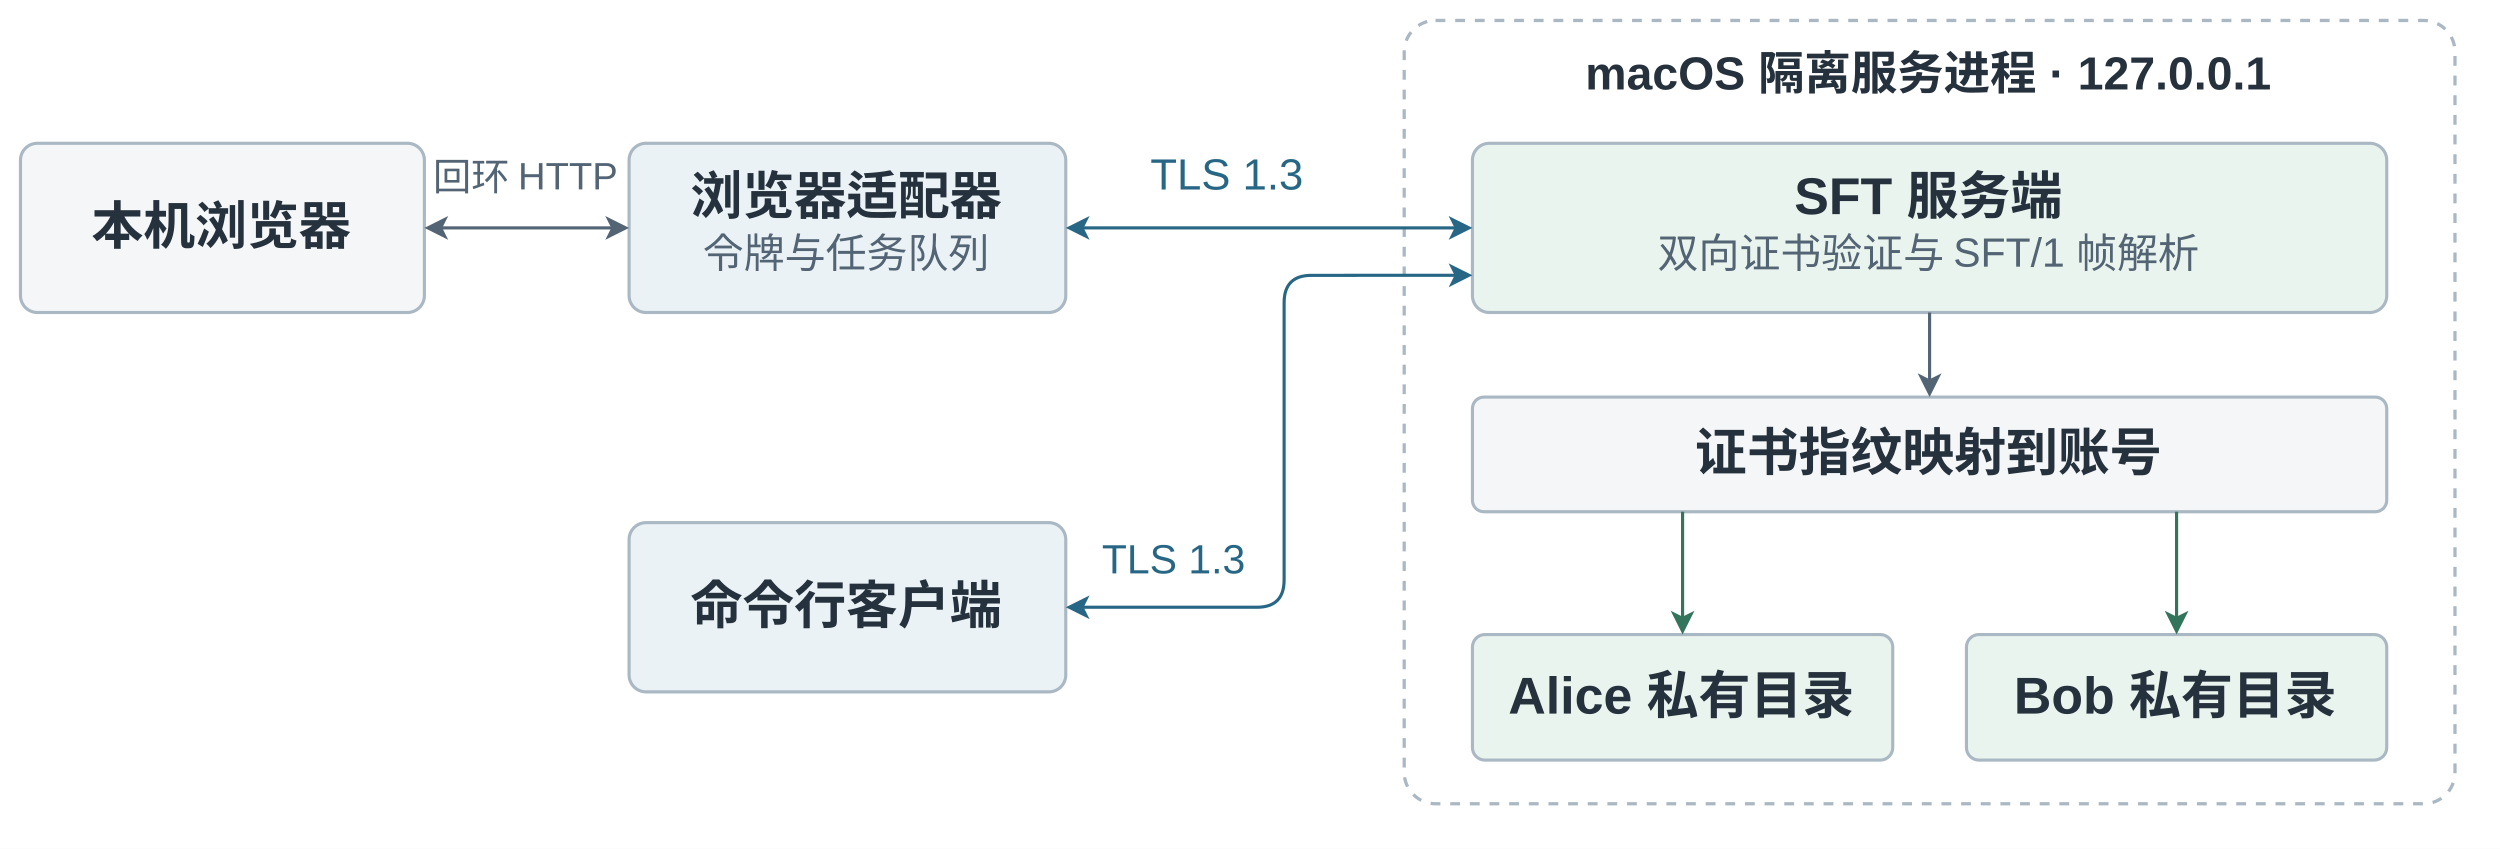
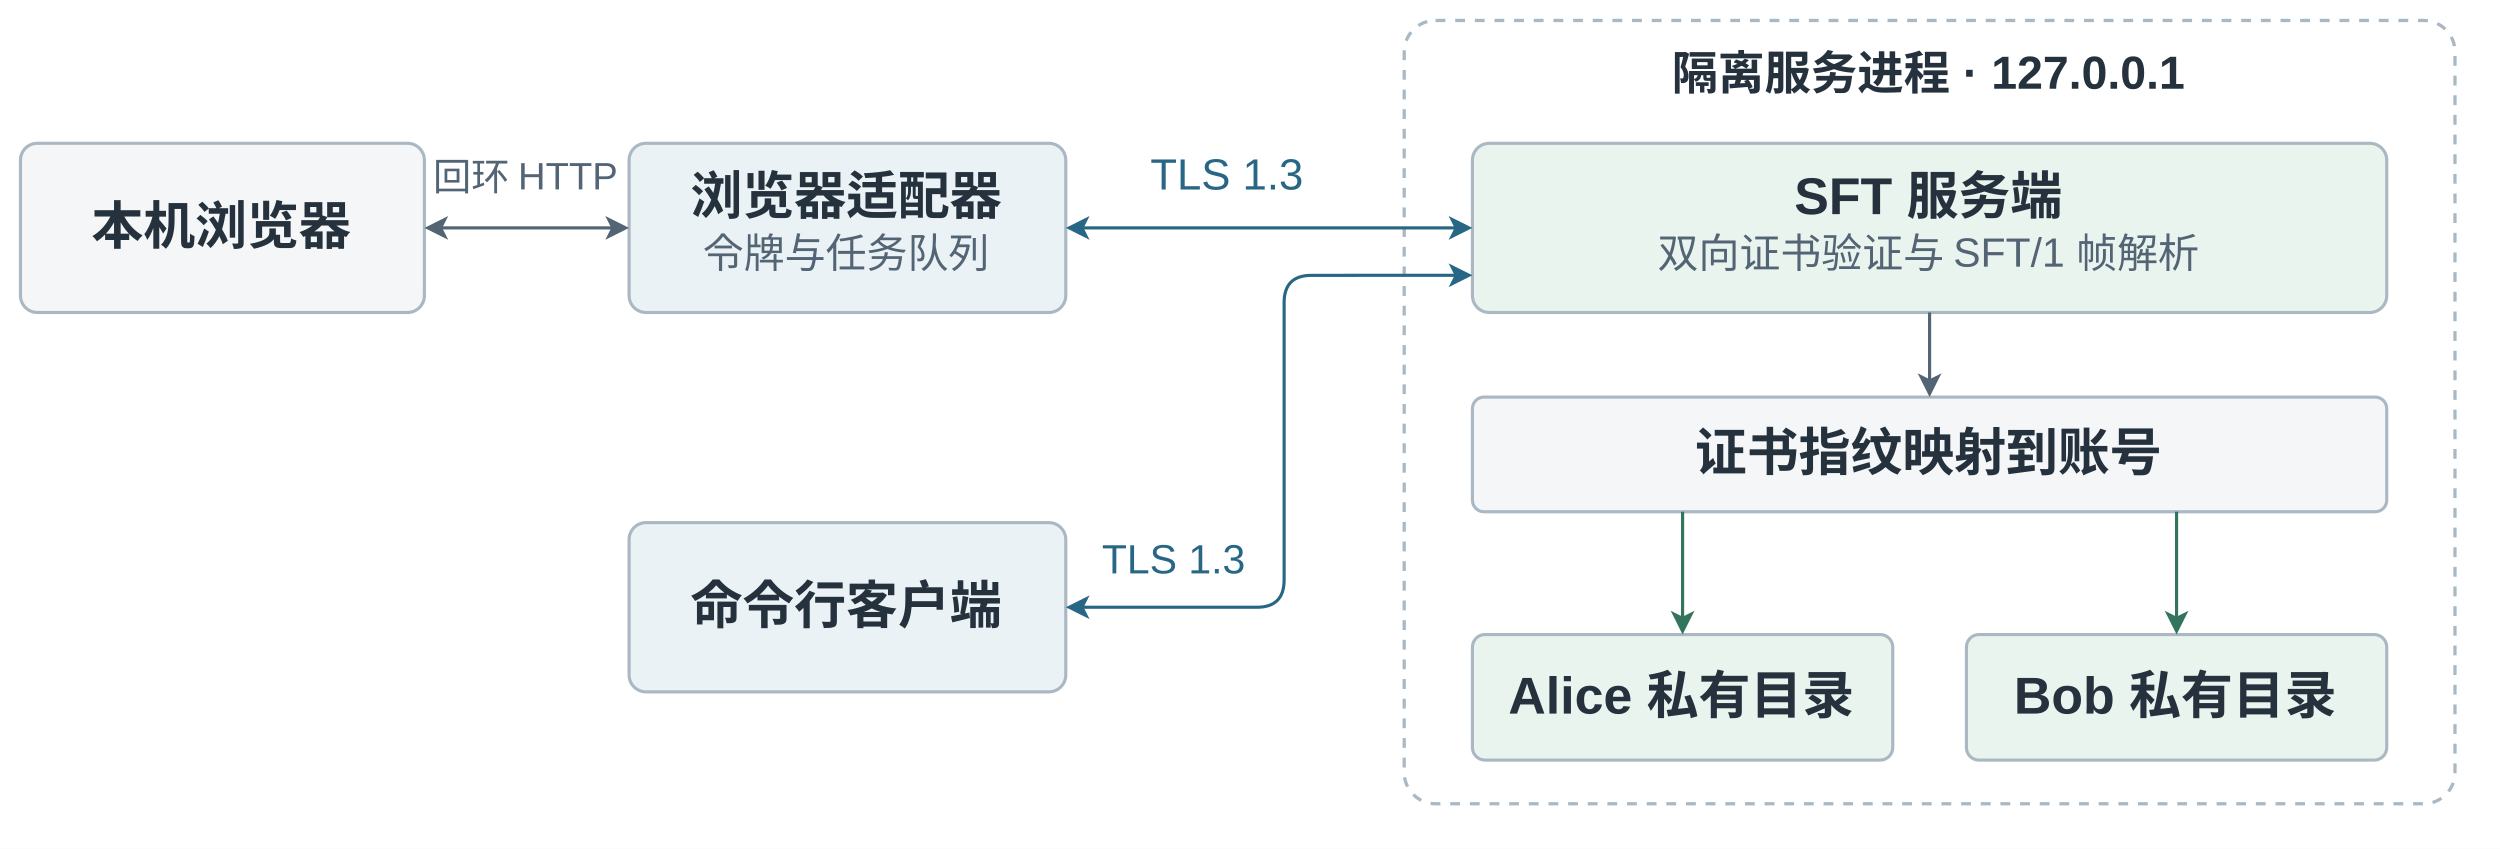
- <svg xmlns="http://www.w3.org/2000/svg" style="background: transparent; background-color: transparent; color-scheme: light dark;" version="1.1" width="916px" height="311px" viewBox="0 0 916 311" content="&lt;mxfile host=&quot;Electron&quot;&gt;&#10;  &lt;diagram name=&quot;总体架构&quot; id=&quot;0&quot;&gt;&#10;    &lt;mxGraphModel dx=&quot;-482&quot; dy=&quot;-93&quot; grid=&quot;0&quot; gridSize=&quot;10&quot; guides=&quot;1&quot; tooltips=&quot;1&quot; connect=&quot;1&quot; arrows=&quot;1&quot; fold=&quot;0&quot; page=&quot;0&quot; pageScale=&quot;1&quot; pageWidth=&quot;827&quot; pageHeight=&quot;1169&quot; math=&quot;0&quot; shadow=&quot;0&quot;&gt;&#10;      &lt;root&gt;&#10;        &lt;mxCell id=&quot;0&quot; /&gt;&#10;        &lt;mxCell id=&quot;1&quot; parent=&quot;0&quot; /&gt;&#10;        &lt;mxCell id=&quot;server-boundary&quot; parent=&quot;1&quot; style=&quot;rounded=1;arcSize=4;html=0;container=1;collapsible=0;pointerEvents=0;fillColor=none;strokeColor=#aab8c3;strokeWidth=1.2;dashed=1;&quot; value=&quot;&quot; vertex=&quot;1&quot;&gt;&#10;          &lt;mxGeometry height=&quot;287&quot; width=&quot;385&quot; x=&quot;519&quot; y=&quot;9&quot; as=&quot;geometry&quot; /&gt;&#10;        &lt;/mxCell&gt;&#10;        &lt;mxCell id=&quot;server-boundary-title&quot; parent=&quot;server-boundary&quot; style=&quot;text;html=0;align=center;verticalAlign=middle;whiteSpace=wrap;rounded=0;strokeColor=none;fillColor=none;spacing=0;fontFamily=PingFang SC;fontSize=17;fontStyle=1;fontColor=#25313c;&quot; value=&quot;macOS 隔离服务进程  ·  127.0.0.1&quot; vertex=&quot;1&quot;&gt;&#10;          &lt;mxGeometry height=&quot;25&quot; width=&quot;369&quot; x=&quot;8&quot; y=&quot;7&quot; as=&quot;geometry&quot; /&gt;&#10;        &lt;/mxCell&gt;&#10;        &lt;mxCell id=&quot;tls&quot; parent=&quot;server-boundary&quot; style=&quot;rounded=1;arcSize=10;html=0;whiteSpace=wrap;container=1;collapsible=0;pointerEvents=0;fillColor=#eaf4ef;strokeColor=#aab8c3;strokeWidth=1.15;&quot; value=&quot;&quot; vertex=&quot;1&quot;&gt;&#10;          &lt;mxGeometry height=&quot;62&quot; width=&quot;335&quot; x=&quot;25&quot; y=&quot;45&quot; as=&quot;geometry&quot; /&gt;&#10;        &lt;/mxCell&gt;&#10;        &lt;mxCell id=&quot;tls-title&quot; parent=&quot;tls&quot; style=&quot;text;html=0;align=center;verticalAlign=middle;whiteSpace=wrap;rounded=0;strokeColor=none;fillColor=none;spacing=0;fontFamily=PingFang SC;fontSize=19;fontStyle=1;fontColor=#25313c;&quot; value=&quot;SFT 服务端&quot; vertex=&quot;1&quot;&gt;&#10;          &lt;mxGeometry height=&quot;23&quot; width=&quot;327&quot; x=&quot;4&quot; y=&quot;8&quot; as=&quot;geometry&quot; /&gt;&#10;        &lt;/mxCell&gt;&#10;        &lt;mxCell id=&quot;tls-desc&quot; parent=&quot;tls&quot; style=&quot;text;html=0;align=center;verticalAlign=middle;whiteSpace=wrap;rounded=0;strokeColor=none;fillColor=none;spacing=0;fontFamily=PingFang SC;fontSize=15;fontStyle=0;fontColor=#536474;&quot; value=&quot;双向证书验证与 SFT/1 帧解析&quot; vertex=&quot;1&quot;&gt;&#10;          &lt;mxGeometry height=&quot;18&quot; width=&quot;327&quot; x=&quot;4&quot; y=&quot;32&quot; as=&quot;geometry&quot; /&gt;&#10;        &lt;/mxCell&gt;&#10;        &lt;mxCell id=&quot;mapping&quot; parent=&quot;server-boundary&quot; style=&quot;rounded=1;arcSize=10;html=0;whiteSpace=wrap;container=1;collapsible=0;pointerEvents=0;fillColor=#f4f6f7;strokeColor=#aab8c3;strokeWidth=1.15;&quot; value=&quot;&quot; vertex=&quot;1&quot;&gt;&#10;          &lt;mxGeometry height=&quot;42&quot; width=&quot;335&quot; x=&quot;25&quot; y=&quot;138&quot; as=&quot;geometry&quot; /&gt;&#10;        &lt;/mxCell&gt;&#10;        &lt;mxCell id=&quot;mapping-title&quot; parent=&quot;mapping&quot; style=&quot;text;html=0;align=center;verticalAlign=middle;whiteSpace=wrap;rounded=0;strokeColor=none;fillColor=none;spacing=0;fontFamily=PingFang SC;fontSize=19;fontStyle=1;fontColor=#25313c;&quot; value=&quot;证书指纹映射到账号&quot; vertex=&quot;1&quot;&gt;&#10;          &lt;mxGeometry height=&quot;23&quot; width=&quot;327&quot; x=&quot;4&quot; y=&quot;9&quot; as=&quot;geometry&quot; /&gt;&#10;        &lt;/mxCell&gt;&#10;        &lt;mxCell id=&quot;alice&quot; parent=&quot;server-boundary&quot; style=&quot;rounded=1;arcSize=10;html=0;whiteSpace=wrap;container=1;collapsible=0;pointerEvents=0;fillColor=#eaf4ef;strokeColor=#aab8c3;strokeWidth=1.15;&quot; value=&quot;&quot; vertex=&quot;1&quot;&gt;&#10;          &lt;mxGeometry height=&quot;46&quot; width=&quot;154&quot; x=&quot;25&quot; y=&quot;225&quot; as=&quot;geometry&quot; /&gt;&#10;        &lt;/mxCell&gt;&#10;        &lt;mxCell id=&quot;alice-title&quot; parent=&quot;alice&quot; style=&quot;text;html=0;align=center;verticalAlign=middle;whiteSpace=wrap;rounded=0;strokeColor=none;fillColor=none;spacing=0;fontFamily=PingFang SC;fontSize=19;fontStyle=1;fontColor=#25313c;&quot; value=&quot;Alice 私有目录&quot; vertex=&quot;1&quot;&gt;&#10;          &lt;mxGeometry height=&quot;23&quot; width=&quot;146&quot; x=&quot;4&quot; y=&quot;11&quot; as=&quot;geometry&quot; /&gt;&#10;        &lt;/mxCell&gt;&#10;        &lt;mxCell id=&quot;bob&quot; parent=&quot;server-boundary&quot; style=&quot;rounded=1;arcSize=10;html=0;whiteSpace=wrap;container=1;collapsible=0;pointerEvents=0;fillColor=#eaf4ef;strokeColor=#aab8c3;strokeWidth=1.15;&quot; value=&quot;&quot; vertex=&quot;1&quot;&gt;&#10;          &lt;mxGeometry height=&quot;46&quot; width=&quot;154&quot; x=&quot;206&quot; y=&quot;225&quot; as=&quot;geometry&quot; /&gt;&#10;        &lt;/mxCell&gt;&#10;        &lt;mxCell id=&quot;bob-title&quot; parent=&quot;bob&quot; style=&quot;text;html=0;align=center;verticalAlign=middle;whiteSpace=wrap;rounded=0;strokeColor=none;fillColor=none;spacing=0;fontFamily=PingFang SC;fontSize=19;fontStyle=1;fontColor=#25313c;&quot; value=&quot;Bob 私有目录&quot; vertex=&quot;1&quot;&gt;&#10;          &lt;mxGeometry height=&quot;23&quot; width=&quot;146&quot; x=&quot;4&quot; y=&quot;11&quot; as=&quot;geometry&quot; /&gt;&#10;        &lt;/mxCell&gt;&#10;        &lt;mxCell id=&quot;browser&quot; parent=&quot;1&quot; style=&quot;rounded=1;arcSize=10;html=0;whiteSpace=wrap;container=1;collapsible=0;pointerEvents=0;fillColor=#f4f6f7;strokeColor=#aab8c3;strokeWidth=1.15;&quot; value=&quot;&quot; vertex=&quot;1&quot;&gt;&#10;          &lt;mxGeometry height=&quot;62&quot; width=&quot;148&quot; x=&quot;12&quot; y=&quot;54&quot; as=&quot;geometry&quot; /&gt;&#10;        &lt;/mxCell&gt;&#10;        &lt;mxCell id=&quot;browser-title&quot; parent=&quot;browser&quot; style=&quot;text;html=0;align=center;verticalAlign=middle;whiteSpace=wrap;rounded=0;strokeColor=none;fillColor=none;spacing=0;fontFamily=PingFang SC;fontSize=19;fontStyle=1;fontColor=#25313c;&quot; value=&quot;本机浏览器&quot; vertex=&quot;1&quot;&gt;&#10;          &lt;mxGeometry height=&quot;23&quot; width=&quot;140&quot; x=&quot;4&quot; y=&quot;19&quot; as=&quot;geometry&quot; /&gt;&#10;        &lt;/mxCell&gt;&#10;        &lt;mxCell id=&quot;bridge&quot; parent=&quot;1&quot; style=&quot;rounded=1;arcSize=10;html=0;whiteSpace=wrap;container=1;collapsible=0;pointerEvents=0;fillColor=#eaf2f6;strokeColor=#aab8c3;strokeWidth=1.15;&quot; value=&quot;&quot; vertex=&quot;1&quot;&gt;&#10;          &lt;mxGeometry height=&quot;62&quot; width=&quot;160&quot; x=&quot;235&quot; y=&quot;54&quot; as=&quot;geometry&quot; /&gt;&#10;        &lt;/mxCell&gt;&#10;        &lt;mxCell id=&quot;bridge-title&quot; parent=&quot;bridge&quot; style=&quot;text;html=0;align=center;verticalAlign=middle;whiteSpace=wrap;rounded=0;strokeColor=none;fillColor=none;spacing=0;fontFamily=PingFang SC;fontSize=19;fontStyle=1;fontColor=#25313c;&quot; value=&quot;浏览器适配器&quot; vertex=&quot;1&quot;&gt;&#10;          &lt;mxGeometry height=&quot;23&quot; width=&quot;152&quot; x=&quot;4&quot; y=&quot;8&quot; as=&quot;geometry&quot; /&gt;&#10;        &lt;/mxCell&gt;&#10;        &lt;mxCell id=&quot;bridge-desc&quot; parent=&quot;bridge&quot; style=&quot;text;html=0;align=center;verticalAlign=middle;whiteSpace=wrap;rounded=0;strokeColor=none;fillColor=none;spacing=0;fontFamily=PingFang SC;fontSize=15;fontStyle=0;fontColor=#536474;&quot; value=&quot;令牌与任务队列&quot; vertex=&quot;1&quot;&gt;&#10;          &lt;mxGeometry height=&quot;18&quot; width=&quot;152&quot; x=&quot;4&quot; y=&quot;32&quot; as=&quot;geometry&quot; /&gt;&#10;        &lt;/mxCell&gt;&#10;        &lt;mxCell id=&quot;cli&quot; parent=&quot;1&quot; style=&quot;rounded=1;arcSize=10;html=0;whiteSpace=wrap;container=1;collapsible=0;pointerEvents=0;fillColor=#eaf2f6;strokeColor=#aab8c3;strokeWidth=1.15;&quot; value=&quot;&quot; vertex=&quot;1&quot;&gt;&#10;          &lt;mxGeometry height=&quot;62&quot; width=&quot;160&quot; x=&quot;235&quot; y=&quot;193&quot; as=&quot;geometry&quot; /&gt;&#10;        &lt;/mxCell&gt;&#10;        &lt;mxCell id=&quot;cli-title&quot; parent=&quot;cli&quot; style=&quot;text;html=0;align=center;verticalAlign=middle;whiteSpace=wrap;rounded=0;strokeColor=none;fillColor=none;spacing=0;fontFamily=PingFang SC;fontSize=19;fontStyle=1;fontColor=#25313c;&quot; value=&quot;命令行客户端&quot; vertex=&quot;1&quot;&gt;&#10;          &lt;mxGeometry height=&quot;23&quot; width=&quot;152&quot; x=&quot;4&quot; y=&quot;19&quot; as=&quot;geometry&quot; /&gt;&#10;        &lt;/mxCell&gt;&#10;        &lt;mxCell id=&quot;http&quot; edge=&quot;1&quot; parent=&quot;1&quot; source=&quot;browser&quot; style=&quot;edgeStyle=orthogonalEdgeStyle;rounded=1;orthogonalLoop=1;jettySize=auto;html=0;endArrow=classic;endFill=1;endSize=5;strokeWidth=1.15;strokeColor=#536474;exitX=1;exitY=0.5;exitDx=0;exitDy=0;entryX=0;entryY=0.5;entryDx=0;entryDy=0;startArrow=classic;startFill=1;startSize=5;&quot; target=&quot;bridge&quot; value=&quot;&quot;&gt;&#10;          &lt;mxGeometry relative=&quot;1&quot; as=&quot;geometry&quot; /&gt;&#10;        &lt;/mxCell&gt;&#10;        &lt;mxCell id=&quot;bridge-tls&quot; edge=&quot;1&quot; parent=&quot;1&quot; source=&quot;bridge&quot; style=&quot;edgeStyle=orthogonalEdgeStyle;rounded=1;orthogonalLoop=1;jettySize=auto;html=0;endArrow=classic;endFill=1;endSize=5;strokeWidth=1.15;strokeColor=#276785;exitX=1;exitY=0.5;exitDx=0;exitDy=0;entryX=0;entryY=0.5;entryDx=0;entryDy=0;startArrow=classic;startFill=1;startSize=5;&quot; target=&quot;tls&quot; value=&quot;&quot;&gt;&#10;          &lt;mxGeometry relative=&quot;1&quot; as=&quot;geometry&quot; /&gt;&#10;        &lt;/mxCell&gt;&#10;        &lt;mxCell id=&quot;cli-tls&quot; edge=&quot;1&quot; parent=&quot;1&quot; source=&quot;cli&quot; style=&quot;edgeStyle=orthogonalEdgeStyle;rounded=1;orthogonalLoop=1;jettySize=auto;html=0;endArrow=classic;endFill=1;endSize=5;strokeWidth=1.15;strokeColor=#276785;exitX=1;exitY=0.5;exitDx=0;exitDy=0;entryX=0;entryY=0.78;entryDx=0;entryDy=0;startArrow=classic;startFill=1;startSize=5;&quot; target=&quot;tls&quot; value=&quot;&quot;&gt;&#10;          &lt;mxGeometry relative=&quot;1&quot; as=&quot;geometry&quot;&gt;&#10;            &lt;Array as=&quot;points&quot;&gt;&#10;              &lt;mxPoint x=&quot;475&quot; y=&quot;224&quot; /&gt;&#10;              &lt;mxPoint x=&quot;475&quot; y=&quot;102&quot; /&gt;&#10;            &lt;/Array&gt;&#10;          &lt;/mxGeometry&gt;&#10;        &lt;/mxCell&gt;&#10;        &lt;mxCell id=&quot;identify&quot; edge=&quot;1&quot; parent=&quot;1&quot; source=&quot;tls&quot; style=&quot;edgeStyle=orthogonalEdgeStyle;rounded=1;orthogonalLoop=1;jettySize=auto;html=0;endArrow=classic;endFill=1;endSize=5;strokeWidth=1.15;strokeColor=#536474;exitX=0.5;exitY=1;exitDx=0;exitDy=0;entryX=0.5;entryY=0;entryDx=0;entryDy=0;&quot; target=&quot;mapping&quot; value=&quot;&quot;&gt;&#10;          &lt;mxGeometry relative=&quot;1&quot; as=&quot;geometry&quot; /&gt;&#10;        &lt;/mxCell&gt;&#10;        &lt;mxCell id=&quot;alice-store&quot; edge=&quot;1&quot; parent=&quot;1&quot; source=&quot;mapping&quot; style=&quot;edgeStyle=orthogonalEdgeStyle;rounded=1;orthogonalLoop=1;jettySize=auto;html=0;endArrow=classic;endFill=1;endSize=5;strokeWidth=1.15;strokeColor=#32745c;exitX=0.23;exitY=1;exitDx=0;exitDy=0;entryX=0.5;entryY=0;entryDx=0;entryDy=0;&quot; target=&quot;alice&quot; value=&quot;&quot;&gt;&#10;          &lt;mxGeometry relative=&quot;1&quot; as=&quot;geometry&quot; /&gt;&#10;        &lt;/mxCell&gt;&#10;        &lt;mxCell id=&quot;bob-store&quot; edge=&quot;1&quot; parent=&quot;1&quot; source=&quot;mapping&quot; style=&quot;edgeStyle=orthogonalEdgeStyle;rounded=1;orthogonalLoop=1;jettySize=auto;html=0;endArrow=classic;endFill=1;endSize=5;strokeWidth=1.15;strokeColor=#32745c;exitX=0.77;exitY=1;exitDx=0;exitDy=0;entryX=0.5;entryY=0;entryDx=0;entryDy=0;&quot; target=&quot;bob&quot; value=&quot;&quot;&gt;&#10;          &lt;mxGeometry relative=&quot;1&quot; as=&quot;geometry&quot; /&gt;&#10;        &lt;/mxCell&gt;&#10;        &lt;mxCell id=&quot;http-label&quot; parent=&quot;1&quot; style=&quot;text;html=0;align=center;verticalAlign=middle;whiteSpace=wrap;rounded=0;strokeColor=none;fillColor=none;spacing=0;fontFamily=PingFang SC;fontSize=14;fontStyle=0;fontColor=#536474;&quot; value=&quot;回环 HTTP&quot; vertex=&quot;1&quot;&gt;&#10;          &lt;mxGeometry height=&quot;21&quot; width=&quot;73&quot; x=&quot;161&quot; y=&quot;56&quot; as=&quot;geometry&quot; /&gt;&#10;        &lt;/mxCell&gt;&#10;        &lt;mxCell id=&quot;bridge-tls-label&quot; parent=&quot;1&quot; style=&quot;text;html=0;align=center;verticalAlign=middle;whiteSpace=wrap;rounded=0;strokeColor=none;fillColor=none;spacing=0;fontFamily=PingFang SC;fontSize=16;fontStyle=0;fontColor=#276785;&quot; value=&quot;TLS 1.3&quot; vertex=&quot;1&quot;&gt;&#10;          &lt;mxGeometry height=&quot;22&quot; width=&quot;101&quot; x=&quot;404&quot; y=&quot;55&quot; as=&quot;geometry&quot; /&gt;&#10;        &lt;/mxCell&gt;&#10;        &lt;mxCell id=&quot;cli-tls-label&quot; parent=&quot;1&quot; style=&quot;text;html=0;align=center;verticalAlign=middle;whiteSpace=wrap;rounded=0;strokeColor=none;fillColor=none;spacing=0;fontFamily=PingFang SC;fontSize=15;fontStyle=0;fontColor=#276785;&quot; value=&quot;TLS 1.3&quot; vertex=&quot;1&quot;&gt;&#10;          &lt;mxGeometry height=&quot;21&quot; width=&quot;70&quot; x=&quot;400&quot; y=&quot;196&quot; as=&quot;geometry&quot; /&gt;&#10;        &lt;/mxCell&gt;&#10;      &lt;/root&gt;&#10;    &lt;/mxGraphModel&gt;&#10;  &lt;/diagram&gt;&#10;&lt;/mxfile&gt;&#10;">
+ <svg xmlns="http://www.w3.org/2000/svg" style="background: transparent; background-color: transparent; color-scheme: light dark;" version="1.1" width="916px" height="311px" viewBox="0 0 916 311" content="&lt;mxfile host=&quot;Electron&quot;&gt;&#10;  &lt;diagram name=&quot;总体架构&quot; id=&quot;0&quot;&gt;&#10;    &lt;mxGraphModel dx=&quot;-482&quot; dy=&quot;-93&quot; grid=&quot;0&quot; gridSize=&quot;10&quot; guides=&quot;1&quot; tooltips=&quot;1&quot; connect=&quot;1&quot; arrows=&quot;1&quot; fold=&quot;0&quot; page=&quot;0&quot; pageScale=&quot;1&quot; pageWidth=&quot;827&quot; pageHeight=&quot;1169&quot; math=&quot;0&quot; shadow=&quot;0&quot;&gt;&#10;      &lt;root&gt;&#10;        &lt;mxCell id=&quot;0&quot; /&gt;&#10;        &lt;mxCell id=&quot;1&quot; parent=&quot;0&quot; /&gt;&#10;        &lt;mxCell id=&quot;server-boundary&quot; parent=&quot;1&quot; style=&quot;rounded=1;arcSize=4;html=0;container=1;collapsible=0;pointerEvents=0;fillColor=none;strokeColor=#aab8c3;strokeWidth=1.2;dashed=1;&quot; value=&quot;&quot; vertex=&quot;1&quot;&gt;&#10;          &lt;mxGeometry height=&quot;287&quot; width=&quot;385&quot; x=&quot;519&quot; y=&quot;9&quot; as=&quot;geometry&quot; /&gt;&#10;        &lt;/mxCell&gt;&#10;        &lt;mxCell id=&quot;server-boundary-title&quot; parent=&quot;server-boundary&quot; style=&quot;text;html=0;align=center;verticalAlign=middle;whiteSpace=wrap;rounded=0;strokeColor=none;fillColor=none;spacing=0;fontFamily=PingFang SC;fontSize=17;fontStyle=1;fontColor=#25313c;&quot; value=&quot;隔离服务进程  ·  127.0.0.1&quot; vertex=&quot;1&quot;&gt;&#10;          &lt;mxGeometry height=&quot;25&quot; width=&quot;369&quot; x=&quot;8&quot; y=&quot;7&quot; as=&quot;geometry&quot; /&gt;&#10;        &lt;/mxCell&gt;&#10;        &lt;mxCell id=&quot;tls&quot; parent=&quot;server-boundary&quot; style=&quot;rounded=1;arcSize=10;html=0;whiteSpace=wrap;container=1;collapsible=0;pointerEvents=0;fillColor=#eaf4ef;strokeColor=#aab8c3;strokeWidth=1.15;&quot; value=&quot;&quot; vertex=&quot;1&quot;&gt;&#10;          &lt;mxGeometry height=&quot;62&quot; width=&quot;335&quot; x=&quot;25&quot; y=&quot;45&quot; as=&quot;geometry&quot; /&gt;&#10;        &lt;/mxCell&gt;&#10;        &lt;mxCell id=&quot;tls-title&quot; parent=&quot;tls&quot; style=&quot;text;html=0;align=center;verticalAlign=middle;whiteSpace=wrap;rounded=0;strokeColor=none;fillColor=none;spacing=0;fontFamily=PingFang SC;fontSize=19;fontStyle=1;fontColor=#25313c;&quot; value=&quot;SFT 服务端&quot; vertex=&quot;1&quot;&gt;&#10;          &lt;mxGeometry height=&quot;23&quot; width=&quot;327&quot; x=&quot;4&quot; y=&quot;8&quot; as=&quot;geometry&quot; /&gt;&#10;        &lt;/mxCell&gt;&#10;        &lt;mxCell id=&quot;tls-desc&quot; parent=&quot;tls&quot; style=&quot;text;html=0;align=center;verticalAlign=middle;whiteSpace=wrap;rounded=0;strokeColor=none;fillColor=none;spacing=0;fontFamily=PingFang SC;fontSize=15;fontStyle=0;fontColor=#536474;&quot; value=&quot;双向证书验证与 SFT/1 帧解析&quot; vertex=&quot;1&quot;&gt;&#10;          &lt;mxGeometry height=&quot;18&quot; width=&quot;327&quot; x=&quot;4&quot; y=&quot;32&quot; as=&quot;geometry&quot; /&gt;&#10;        &lt;/mxCell&gt;&#10;        &lt;mxCell id=&quot;mapping&quot; parent=&quot;server-boundary&quot; style=&quot;rounded=1;arcSize=10;html=0;whiteSpace=wrap;container=1;collapsible=0;pointerEvents=0;fillColor=#f4f6f7;strokeColor=#aab8c3;strokeWidth=1.15;&quot; value=&quot;&quot; vertex=&quot;1&quot;&gt;&#10;          &lt;mxGeometry height=&quot;42&quot; width=&quot;335&quot; x=&quot;25&quot; y=&quot;138&quot; as=&quot;geometry&quot; /&gt;&#10;        &lt;/mxCell&gt;&#10;        &lt;mxCell id=&quot;mapping-title&quot; parent=&quot;mapping&quot; style=&quot;text;html=0;align=center;verticalAlign=middle;whiteSpace=wrap;rounded=0;strokeColor=none;fillColor=none;spacing=0;fontFamily=PingFang SC;fontSize=19;fontStyle=1;fontColor=#25313c;&quot; value=&quot;证书指纹映射到账号&quot; vertex=&quot;1&quot;&gt;&#10;          &lt;mxGeometry height=&quot;23&quot; width=&quot;327&quot; x=&quot;4&quot; y=&quot;9&quot; as=&quot;geometry&quot; /&gt;&#10;        &lt;/mxCell&gt;&#10;        &lt;mxCell id=&quot;alice&quot; parent=&quot;server-boundary&quot; style=&quot;rounded=1;arcSize=10;html=0;whiteSpace=wrap;container=1;collapsible=0;pointerEvents=0;fillColor=#eaf4ef;strokeColor=#aab8c3;strokeWidth=1.15;&quot; value=&quot;&quot; vertex=&quot;1&quot;&gt;&#10;          &lt;mxGeometry height=&quot;46&quot; width=&quot;154&quot; x=&quot;25&quot; y=&quot;225&quot; as=&quot;geometry&quot; /&gt;&#10;        &lt;/mxCell&gt;&#10;        &lt;mxCell id=&quot;alice-title&quot; parent=&quot;alice&quot; style=&quot;text;html=0;align=center;verticalAlign=middle;whiteSpace=wrap;rounded=0;strokeColor=none;fillColor=none;spacing=0;fontFamily=PingFang SC;fontSize=19;fontStyle=1;fontColor=#25313c;&quot; value=&quot;Alice 私有目录&quot; vertex=&quot;1&quot;&gt;&#10;          &lt;mxGeometry height=&quot;23&quot; width=&quot;146&quot; x=&quot;4&quot; y=&quot;11&quot; as=&quot;geometry&quot; /&gt;&#10;        &lt;/mxCell&gt;&#10;        &lt;mxCell id=&quot;bob&quot; parent=&quot;server-boundary&quot; style=&quot;rounded=1;arcSize=10;html=0;whiteSpace=wrap;container=1;collapsible=0;pointerEvents=0;fillColor=#eaf4ef;strokeColor=#aab8c3;strokeWidth=1.15;&quot; value=&quot;&quot; vertex=&quot;1&quot;&gt;&#10;          &lt;mxGeometry height=&quot;46&quot; width=&quot;154&quot; x=&quot;206&quot; y=&quot;225&quot; as=&quot;geometry&quot; /&gt;&#10;        &lt;/mxCell&gt;&#10;        &lt;mxCell id=&quot;bob-title&quot; parent=&quot;bob&quot; style=&quot;text;html=0;align=center;verticalAlign=middle;whiteSpace=wrap;rounded=0;strokeColor=none;fillColor=none;spacing=0;fontFamily=PingFang SC;fontSize=19;fontStyle=1;fontColor=#25313c;&quot; value=&quot;Bob 私有目录&quot; vertex=&quot;1&quot;&gt;&#10;          &lt;mxGeometry height=&quot;23&quot; width=&quot;146&quot; x=&quot;4&quot; y=&quot;11&quot; as=&quot;geometry&quot; /&gt;&#10;        &lt;/mxCell&gt;&#10;        &lt;mxCell id=&quot;browser&quot; parent=&quot;1&quot; style=&quot;rounded=1;arcSize=10;html=0;whiteSpace=wrap;container=1;collapsible=0;pointerEvents=0;fillColor=#f4f6f7;strokeColor=#aab8c3;strokeWidth=1.15;&quot; value=&quot;&quot; vertex=&quot;1&quot;&gt;&#10;          &lt;mxGeometry height=&quot;62&quot; width=&quot;148&quot; x=&quot;12&quot; y=&quot;54&quot; as=&quot;geometry&quot; /&gt;&#10;        &lt;/mxCell&gt;&#10;        &lt;mxCell id=&quot;browser-title&quot; parent=&quot;browser&quot; style=&quot;text;html=0;align=center;verticalAlign=middle;whiteSpace=wrap;rounded=0;strokeColor=none;fillColor=none;spacing=0;fontFamily=PingFang SC;fontSize=19;fontStyle=1;fontColor=#25313c;&quot; value=&quot;本机浏览器&quot; vertex=&quot;1&quot;&gt;&#10;          &lt;mxGeometry height=&quot;23&quot; width=&quot;140&quot; x=&quot;4&quot; y=&quot;19&quot; as=&quot;geometry&quot; /&gt;&#10;        &lt;/mxCell&gt;&#10;        &lt;mxCell id=&quot;bridge&quot; parent=&quot;1&quot; style=&quot;rounded=1;arcSize=10;html=0;whiteSpace=wrap;container=1;collapsible=0;pointerEvents=0;fillColor=#eaf2f6;strokeColor=#aab8c3;strokeWidth=1.15;&quot; value=&quot;&quot; vertex=&quot;1&quot;&gt;&#10;          &lt;mxGeometry height=&quot;62&quot; width=&quot;160&quot; x=&quot;235&quot; y=&quot;54&quot; as=&quot;geometry&quot; /&gt;&#10;        &lt;/mxCell&gt;&#10;        &lt;mxCell id=&quot;bridge-title&quot; parent=&quot;bridge&quot; style=&quot;text;html=0;align=center;verticalAlign=middle;whiteSpace=wrap;rounded=0;strokeColor=none;fillColor=none;spacing=0;fontFamily=PingFang SC;fontSize=19;fontStyle=1;fontColor=#25313c;&quot; value=&quot;浏览器适配器&quot; vertex=&quot;1&quot;&gt;&#10;          &lt;mxGeometry height=&quot;23&quot; width=&quot;152&quot; x=&quot;4&quot; y=&quot;8&quot; as=&quot;geometry&quot; /&gt;&#10;        &lt;/mxCell&gt;&#10;        &lt;mxCell id=&quot;bridge-desc&quot; parent=&quot;bridge&quot; style=&quot;text;html=0;align=center;verticalAlign=middle;whiteSpace=wrap;rounded=0;strokeColor=none;fillColor=none;spacing=0;fontFamily=PingFang SC;fontSize=15;fontStyle=0;fontColor=#536474;&quot; value=&quot;令牌与任务队列&quot; vertex=&quot;1&quot;&gt;&#10;          &lt;mxGeometry height=&quot;18&quot; width=&quot;152&quot; x=&quot;4&quot; y=&quot;32&quot; as=&quot;geometry&quot; /&gt;&#10;        &lt;/mxCell&gt;&#10;        &lt;mxCell id=&quot;cli&quot; parent=&quot;1&quot; style=&quot;rounded=1;arcSize=10;html=0;whiteSpace=wrap;container=1;collapsible=0;pointerEvents=0;fillColor=#eaf2f6;strokeColor=#aab8c3;strokeWidth=1.15;&quot; value=&quot;&quot; vertex=&quot;1&quot;&gt;&#10;          &lt;mxGeometry height=&quot;62&quot; width=&quot;160&quot; x=&quot;235&quot; y=&quot;193&quot; as=&quot;geometry&quot; /&gt;&#10;        &lt;/mxCell&gt;&#10;        &lt;mxCell id=&quot;cli-title&quot; parent=&quot;cli&quot; style=&quot;text;html=0;align=center;verticalAlign=middle;whiteSpace=wrap;rounded=0;strokeColor=none;fillColor=none;spacing=0;fontFamily=PingFang SC;fontSize=19;fontStyle=1;fontColor=#25313c;&quot; value=&quot;命令行客户端&quot; vertex=&quot;1&quot;&gt;&#10;          &lt;mxGeometry height=&quot;23&quot; width=&quot;152&quot; x=&quot;4&quot; y=&quot;19&quot; as=&quot;geometry&quot; /&gt;&#10;        &lt;/mxCell&gt;&#10;        &lt;mxCell id=&quot;http&quot; edge=&quot;1&quot; parent=&quot;1&quot; source=&quot;browser&quot; style=&quot;edgeStyle=orthogonalEdgeStyle;rounded=1;orthogonalLoop=1;jettySize=auto;html=0;endArrow=classic;endFill=1;endSize=5;strokeWidth=1.15;strokeColor=#536474;exitX=1;exitY=0.5;exitDx=0;exitDy=0;entryX=0;entryY=0.5;entryDx=0;entryDy=0;startArrow=classic;startFill=1;startSize=5;&quot; target=&quot;bridge&quot; value=&quot;&quot;&gt;&#10;          &lt;mxGeometry relative=&quot;1&quot; as=&quot;geometry&quot; /&gt;&#10;        &lt;/mxCell&gt;&#10;        &lt;mxCell id=&quot;bridge-tls&quot; edge=&quot;1&quot; parent=&quot;1&quot; source=&quot;bridge&quot; style=&quot;edgeStyle=orthogonalEdgeStyle;rounded=1;orthogonalLoop=1;jettySize=auto;html=0;endArrow=classic;endFill=1;endSize=5;strokeWidth=1.15;strokeColor=#276785;exitX=1;exitY=0.5;exitDx=0;exitDy=0;entryX=0;entryY=0.5;entryDx=0;entryDy=0;startArrow=classic;startFill=1;startSize=5;&quot; target=&quot;tls&quot; value=&quot;&quot;&gt;&#10;          &lt;mxGeometry relative=&quot;1&quot; as=&quot;geometry&quot; /&gt;&#10;        &lt;/mxCell&gt;&#10;        &lt;mxCell id=&quot;cli-tls&quot; edge=&quot;1&quot; parent=&quot;1&quot; source=&quot;cli&quot; style=&quot;edgeStyle=orthogonalEdgeStyle;rounded=1;orthogonalLoop=1;jettySize=auto;html=0;endArrow=classic;endFill=1;endSize=5;strokeWidth=1.15;strokeColor=#276785;exitX=1;exitY=0.5;exitDx=0;exitDy=0;entryX=0;entryY=0.78;entryDx=0;entryDy=0;startArrow=classic;startFill=1;startSize=5;&quot; target=&quot;tls&quot; value=&quot;&quot;&gt;&#10;          &lt;mxGeometry relative=&quot;1&quot; as=&quot;geometry&quot;&gt;&#10;            &lt;Array as=&quot;points&quot;&gt;&#10;              &lt;mxPoint x=&quot;475&quot; y=&quot;224&quot; /&gt;&#10;              &lt;mxPoint x=&quot;475&quot; y=&quot;102&quot; /&gt;&#10;            &lt;/Array&gt;&#10;          &lt;/mxGeometry&gt;&#10;        &lt;/mxCell&gt;&#10;        &lt;mxCell id=&quot;identify&quot; edge=&quot;1&quot; parent=&quot;1&quot; source=&quot;tls&quot; style=&quot;edgeStyle=orthogonalEdgeStyle;rounded=1;orthogonalLoop=1;jettySize=auto;html=0;endArrow=classic;endFill=1;endSize=5;strokeWidth=1.15;strokeColor=#536474;exitX=0.5;exitY=1;exitDx=0;exitDy=0;entryX=0.5;entryY=0;entryDx=0;entryDy=0;&quot; target=&quot;mapping&quot; value=&quot;&quot;&gt;&#10;          &lt;mxGeometry relative=&quot;1&quot; as=&quot;geometry&quot; /&gt;&#10;        &lt;/mxCell&gt;&#10;        &lt;mxCell id=&quot;alice-store&quot; edge=&quot;1&quot; parent=&quot;1&quot; source=&quot;mapping&quot; style=&quot;edgeStyle=orthogonalEdgeStyle;rounded=1;orthogonalLoop=1;jettySize=auto;html=0;endArrow=classic;endFill=1;endSize=5;strokeWidth=1.15;strokeColor=#32745c;exitX=0.23;exitY=1;exitDx=0;exitDy=0;entryX=0.5;entryY=0;entryDx=0;entryDy=0;&quot; target=&quot;alice&quot; value=&quot;&quot;&gt;&#10;          &lt;mxGeometry relative=&quot;1&quot; as=&quot;geometry&quot; /&gt;&#10;        &lt;/mxCell&gt;&#10;        &lt;mxCell id=&quot;bob-store&quot; edge=&quot;1&quot; parent=&quot;1&quot; source=&quot;mapping&quot; style=&quot;edgeStyle=orthogonalEdgeStyle;rounded=1;orthogonalLoop=1;jettySize=auto;html=0;endArrow=classic;endFill=1;endSize=5;strokeWidth=1.15;strokeColor=#32745c;exitX=0.77;exitY=1;exitDx=0;exitDy=0;entryX=0.5;entryY=0;entryDx=0;entryDy=0;&quot; target=&quot;bob&quot; value=&quot;&quot;&gt;&#10;          &lt;mxGeometry relative=&quot;1&quot; as=&quot;geometry&quot; /&gt;&#10;        &lt;/mxCell&gt;&#10;        &lt;mxCell id=&quot;http-label&quot; parent=&quot;1&quot; style=&quot;text;html=0;align=center;verticalAlign=middle;whiteSpace=wrap;rounded=0;strokeColor=none;fillColor=none;spacing=0;fontFamily=PingFang SC;fontSize=14;fontStyle=0;fontColor=#536474;&quot; value=&quot;回环 HTTP&quot; vertex=&quot;1&quot;&gt;&#10;          &lt;mxGeometry height=&quot;21&quot; width=&quot;73&quot; x=&quot;161&quot; y=&quot;56&quot; as=&quot;geometry&quot; /&gt;&#10;        &lt;/mxCell&gt;&#10;        &lt;mxCell id=&quot;bridge-tls-label&quot; parent=&quot;1&quot; style=&quot;text;html=0;align=center;verticalAlign=middle;whiteSpace=wrap;rounded=0;strokeColor=none;fillColor=none;spacing=0;fontFamily=PingFang SC;fontSize=16;fontStyle=0;fontColor=#276785;&quot; value=&quot;TLS 1.3&quot; vertex=&quot;1&quot;&gt;&#10;          &lt;mxGeometry height=&quot;22&quot; width=&quot;101&quot; x=&quot;404&quot; y=&quot;55&quot; as=&quot;geometry&quot; /&gt;&#10;        &lt;/mxCell&gt;&#10;        &lt;mxCell id=&quot;cli-tls-label&quot; parent=&quot;1&quot; style=&quot;text;html=0;align=center;verticalAlign=middle;whiteSpace=wrap;rounded=0;strokeColor=none;fillColor=none;spacing=0;fontFamily=PingFang SC;fontSize=15;fontStyle=0;fontColor=#276785;&quot; value=&quot;TLS 1.3&quot; vertex=&quot;1&quot;&gt;&#10;          &lt;mxGeometry height=&quot;21&quot; width=&quot;70&quot; x=&quot;400&quot; y=&quot;196&quot; as=&quot;geometry&quot; /&gt;&#10;        &lt;/mxCell&gt;&#10;      &lt;/root&gt;&#10;    &lt;/mxGraphModel&gt;&#10;  &lt;/diagram&gt;&#10;&lt;/mxfile&gt;&#10;">
  <defs />
  <rect width="916" height="311" fill="#ffffff" />
  <g>
    <g data-cell-id="0">
      <g data-cell-id="1">
        <g data-cell-id="server-boundary">
          <g transform="translate(0.5,0.5)">
            <rect x="514" y="7" width="385" height="287" rx="11.48" ry="11.48" fill="none" stroke="#aab8c3" stroke-width="1.2" stroke-dasharray="3.6 3.6" pointer-events="none" />
          </g>
          <g data-cell-id="server-boundary-title">
            <g transform="translate(0.5,0.5)">
              <rect x="522" y="14" width="369" height="25" fill="none" stroke="none" pointer-events="all" />
            </g>
            <g>
              <g>
-                 <text x="706.50" y="32.78" font-size="17" font-family="Arial, SimHei, PingFang SC" font-weight="bold" text-anchor="middle" fill="#25313c">macOS 隔离服务进程  ·  127.0.0.1</text>
+                 <text x="706.50" y="32.78" font-size="17" font-family="Arial, SimHei, PingFang SC" font-weight="bold" text-anchor="middle" fill="#25313c">隔离服务进程  ·  127.0.0.1</text>
              </g>
            </g>
          </g>
          <g data-cell-id="tls">
            <g transform="translate(0.5,0.5)">
              <rect x="539" y="52" width="335" height="62" rx="6.2" ry="6.2" fill="#eaf4ef" stroke="#aab8c3" stroke-width="1.15" pointer-events="all" />
            </g>
            <g data-cell-id="tls-title">
              <g transform="translate(0.5,0.5)">
                <rect x="543" y="60" width="327" height="23" fill="none" stroke="none" pointer-events="all" />
              </g>
              <g>
                <g>
                  <text x="706.50" y="78.46" font-size="19" font-family="Arial, SimHei, PingFang SC" font-weight="bold" text-anchor="middle" fill="#25313c">SFT 服务端</text>
                </g>
              </g>
            </g>
            <g data-cell-id="tls-desc">
              <g transform="translate(0.5,0.5)">
                <rect x="543" y="84" width="327" height="18" fill="none" stroke="none" pointer-events="all" />
              </g>
              <g>
                <g>
                  <text x="706.50" y="98.10" font-size="15" font-family="Arial, SimHei, PingFang SC" font-weight="normal" text-anchor="middle" fill="#536474">双向证书验证与 SFT/1 帧解析</text>
                </g>
              </g>
            </g>
          </g>
          <g data-cell-id="mapping">
            <g transform="translate(0.5,0.5)">
              <rect x="539" y="145" width="335" height="42" rx="4.2" ry="4.2" fill="#f4f6f7" stroke="#aab8c3" stroke-width="1.15" pointer-events="all" />
            </g>
            <g data-cell-id="mapping-title">
              <g transform="translate(0.5,0.5)">
                <rect x="543" y="154" width="327" height="23" fill="none" stroke="none" pointer-events="all" />
              </g>
              <g>
                <g>
                  <text x="706.50" y="172.46" font-size="19" font-family="Arial, SimHei, PingFang SC" font-weight="bold" text-anchor="middle" fill="#25313c">证书指纹映射到账号</text>
                </g>
              </g>
            </g>
          </g>
          <g data-cell-id="alice">
            <g transform="translate(0.5,0.5)">
              <rect x="539" y="232" width="154" height="46" rx="4.6" ry="4.6" fill="#eaf4ef" stroke="#aab8c3" stroke-width="1.15" pointer-events="all" />
            </g>
            <g data-cell-id="alice-title">
              <g transform="translate(0.5,0.5)">
                <rect x="543" y="243" width="146" height="23" fill="none" stroke="none" pointer-events="all" />
              </g>
              <g>
                <g>
                  <text x="616.00" y="261.46" font-size="19" font-family="Arial, SimHei, PingFang SC" font-weight="bold" text-anchor="middle" fill="#25313c">Alice 私有目录</text>
                </g>
              </g>
            </g>
          </g>
          <g data-cell-id="bob">
            <g transform="translate(0.5,0.5)">
              <rect x="720" y="232" width="154" height="46" rx="4.6" ry="4.6" fill="#eaf4ef" stroke="#aab8c3" stroke-width="1.15" pointer-events="all" />
            </g>
            <g data-cell-id="bob-title">
              <g transform="translate(0.5,0.5)">
                <rect x="724" y="243" width="146" height="23" fill="none" stroke="none" pointer-events="all" />
              </g>
              <g>
                <g>
                  <text x="797.00" y="261.46" font-size="19" font-family="Arial, SimHei, PingFang SC" font-weight="bold" text-anchor="middle" fill="#25313c">Bob 私有目录</text>
                </g>
              </g>
            </g>
          </g>
        </g>
        <g data-cell-id="browser">
          <g transform="translate(0.5,0.5)">
            <rect x="7" y="52" width="148" height="62" rx="6.2" ry="6.2" fill="#f4f6f7" stroke="#aab8c3" stroke-width="1.15" pointer-events="all" />
          </g>
          <g data-cell-id="browser-title">
            <g transform="translate(0.5,0.5)">
              <rect x="11" y="71" width="140" height="23" fill="none" stroke="none" pointer-events="all" />
            </g>
            <g>
              <g>
                <text x="81.00" y="89.46" font-size="19" font-family="Arial, SimHei, PingFang SC" font-weight="bold" text-anchor="middle" fill="#25313c">本机浏览器</text>
              </g>
            </g>
          </g>
        </g>
        <g data-cell-id="bridge">
          <g transform="translate(0.5,0.5)">
            <rect x="230" y="52" width="160" height="62" rx="6.2" ry="6.2" fill="#eaf2f6" stroke="#aab8c3" stroke-width="1.15" pointer-events="all" />
          </g>
          <g data-cell-id="bridge-title">
            <g transform="translate(0.5,0.5)">
              <rect x="234" y="60" width="152" height="23" fill="none" stroke="none" pointer-events="all" />
            </g>
            <g>
              <g>
                <text x="310.00" y="78.46" font-size="19" font-family="Arial, SimHei, PingFang SC" font-weight="bold" text-anchor="middle" fill="#25313c">浏览器适配器</text>
              </g>
            </g>
          </g>
          <g data-cell-id="bridge-desc">
            <g transform="translate(0.5,0.5)">
              <rect x="234" y="84" width="152" height="18" fill="none" stroke="none" pointer-events="all" />
            </g>
            <g>
              <g>
                <text x="310.00" y="98.10" font-size="15" font-family="Arial, SimHei, PingFang SC" font-weight="normal" text-anchor="middle" fill="#536474">令牌与任务队列</text>
              </g>
            </g>
          </g>
        </g>
        <g data-cell-id="cli">
          <g transform="translate(0.5,0.5)">
            <rect x="230" y="191" width="160" height="62" rx="6.2" ry="6.2" fill="#eaf2f6" stroke="#aab8c3" stroke-width="1.15" pointer-events="all" />
          </g>
          <g data-cell-id="cli-title">
            <g transform="translate(0.5,0.5)">
              <rect x="234" y="210" width="152" height="23" fill="none" stroke="none" pointer-events="all" />
            </g>
            <g>
              <g>
                <text x="310.00" y="228.46" font-size="19" font-family="Arial, SimHei, PingFang SC" font-weight="bold" text-anchor="middle" fill="#25313c">命令行客户端</text>
              </g>
            </g>
          </g>
        </g>
        <g data-cell-id="http">
          <g transform="translate(0.5,0.5)">
            <path d="M 160.9 83 L 224.1 83" fill="none" stroke="#536474" stroke-width="1.15" stroke-miterlimit="10" pointer-events="stroke" />
            <path d="M 156.29 83 L 162.44 79.92 L 160.9 83 L 162.44 86.08 Z" fill="#536474" stroke="#536474" stroke-width="1.15" stroke-miterlimit="10" pointer-events="all" />
            <path d="M 228.71 83 L 222.56 86.08 L 224.1 83 L 222.56 79.93 Z" fill="#536474" stroke="#536474" stroke-width="1.15" stroke-miterlimit="10" pointer-events="all" />
          </g>
        </g>
        <g data-cell-id="bridge-tls">
          <g transform="translate(0.5,0.5)">
            <path d="M 395.9 83 L 533.1 83" fill="none" stroke="#276785" stroke-width="1.15" stroke-miterlimit="10" pointer-events="stroke" />
            <path d="M 391.29 83 L 397.44 79.92 L 395.9 83 L 397.44 86.08 Z" fill="#276785" stroke="#276785" stroke-width="1.15" stroke-miterlimit="10" pointer-events="all" />
            <path d="M 537.71 83 L 531.56 86.08 L 533.1 83 L 531.56 79.93 Z" fill="#276785" stroke="#276785" stroke-width="1.15" stroke-miterlimit="10" pointer-events="all" />
          </g>
        </g>
        <g data-cell-id="cli-tls">
          <g transform="translate(0.5,0.5)">
            <path d="M 395.9 222 L 460 222 Q 470 222 470 212 L 470 110.4 Q 470 100.4 480 100.39 L 533.1 100.36" fill="none" stroke="#276785" stroke-width="1.15" stroke-miterlimit="10" pointer-events="stroke" />
            <path d="M 391.29 222 L 397.44 218.93 L 395.9 222 L 397.44 225.07 Z" fill="#276785" stroke="#276785" stroke-width="1.15" stroke-miterlimit="10" pointer-events="all" />
            <path d="M 537.71 100.36 L 531.57 103.44 L 533.1 100.36 L 531.56 97.29 Z" fill="#276785" stroke="#276785" stroke-width="1.15" stroke-miterlimit="10" pointer-events="all" />
          </g>
        </g>
        <g data-cell-id="identify">
          <g transform="translate(0.5,0.5)">
            <path d="M 706.5 114 L 706.5 139.1" fill="none" stroke="#536474" stroke-width="1.15" stroke-miterlimit="10" pointer-events="stroke" />
            <path d="M 706.5 143.71 L 703.42 137.56 L 706.5 139.1 L 709.58 137.56 Z" fill="#536474" stroke="#536474" stroke-width="1.15" stroke-miterlimit="10" pointer-events="all" />
          </g>
        </g>
        <g data-cell-id="alice-store">
          <g transform="translate(0.5,0.5)">
            <path d="M 616 187 L 616 226.1" fill="none" stroke="#32745c" stroke-width="1.15" stroke-miterlimit="10" pointer-events="stroke" />
            <path d="M 616 230.71 L 612.92 224.56 L 616 226.1 L 619.08 224.56 Z" fill="#32745c" stroke="#32745c" stroke-width="1.15" stroke-miterlimit="10" pointer-events="all" />
          </g>
        </g>
        <g data-cell-id="bob-store">
          <g transform="translate(0.5,0.5)">
            <path d="M 797 187 L 797 226.1" fill="none" stroke="#32745c" stroke-width="1.15" stroke-miterlimit="10" pointer-events="stroke" />
            <path d="M 797 230.71 L 793.92 224.56 L 797 226.1 L 800.08 224.56 Z" fill="#32745c" stroke="#32745c" stroke-width="1.15" stroke-miterlimit="10" pointer-events="all" />
          </g>
        </g>
        <g data-cell-id="http-label">
          <g transform="translate(0.5,0.5)">
            <rect x="156" y="54" width="73" height="21" fill="none" stroke="none" pointer-events="all" />
          </g>
          <g>
            <g>
              <text x="192.50" y="69.76" font-size="14" font-family="Arial, SimHei, PingFang SC" font-weight="normal" text-anchor="middle" fill="#536474">回环 HTTP</text>
            </g>
          </g>
        </g>
        <g data-cell-id="bridge-tls-label">
          <g transform="translate(0.5,0.5)">
            <rect x="399" y="53" width="101" height="22" fill="none" stroke="none" pointer-events="all" />
          </g>
          <g>
            <g>
              <text x="449.50" y="69.44" font-size="16" font-family="Arial, SimHei, PingFang SC" font-weight="normal" text-anchor="middle" fill="#276785">TLS 1.3</text>
            </g>
          </g>
        </g>
        <g data-cell-id="cli-tls-label">
          <g transform="translate(0.5,0.5)">
            <rect x="395" y="194" width="70" height="21" fill="none" stroke="none" pointer-events="all" />
          </g>
          <g>
            <g>
              <text x="430.00" y="210.10" font-size="15" font-family="Arial, SimHei, PingFang SC" font-weight="normal" text-anchor="middle" fill="#276785">TLS 1.3</text>
            </g>
          </g>
        </g>
      </g>
    </g>
  </g>
</svg>
